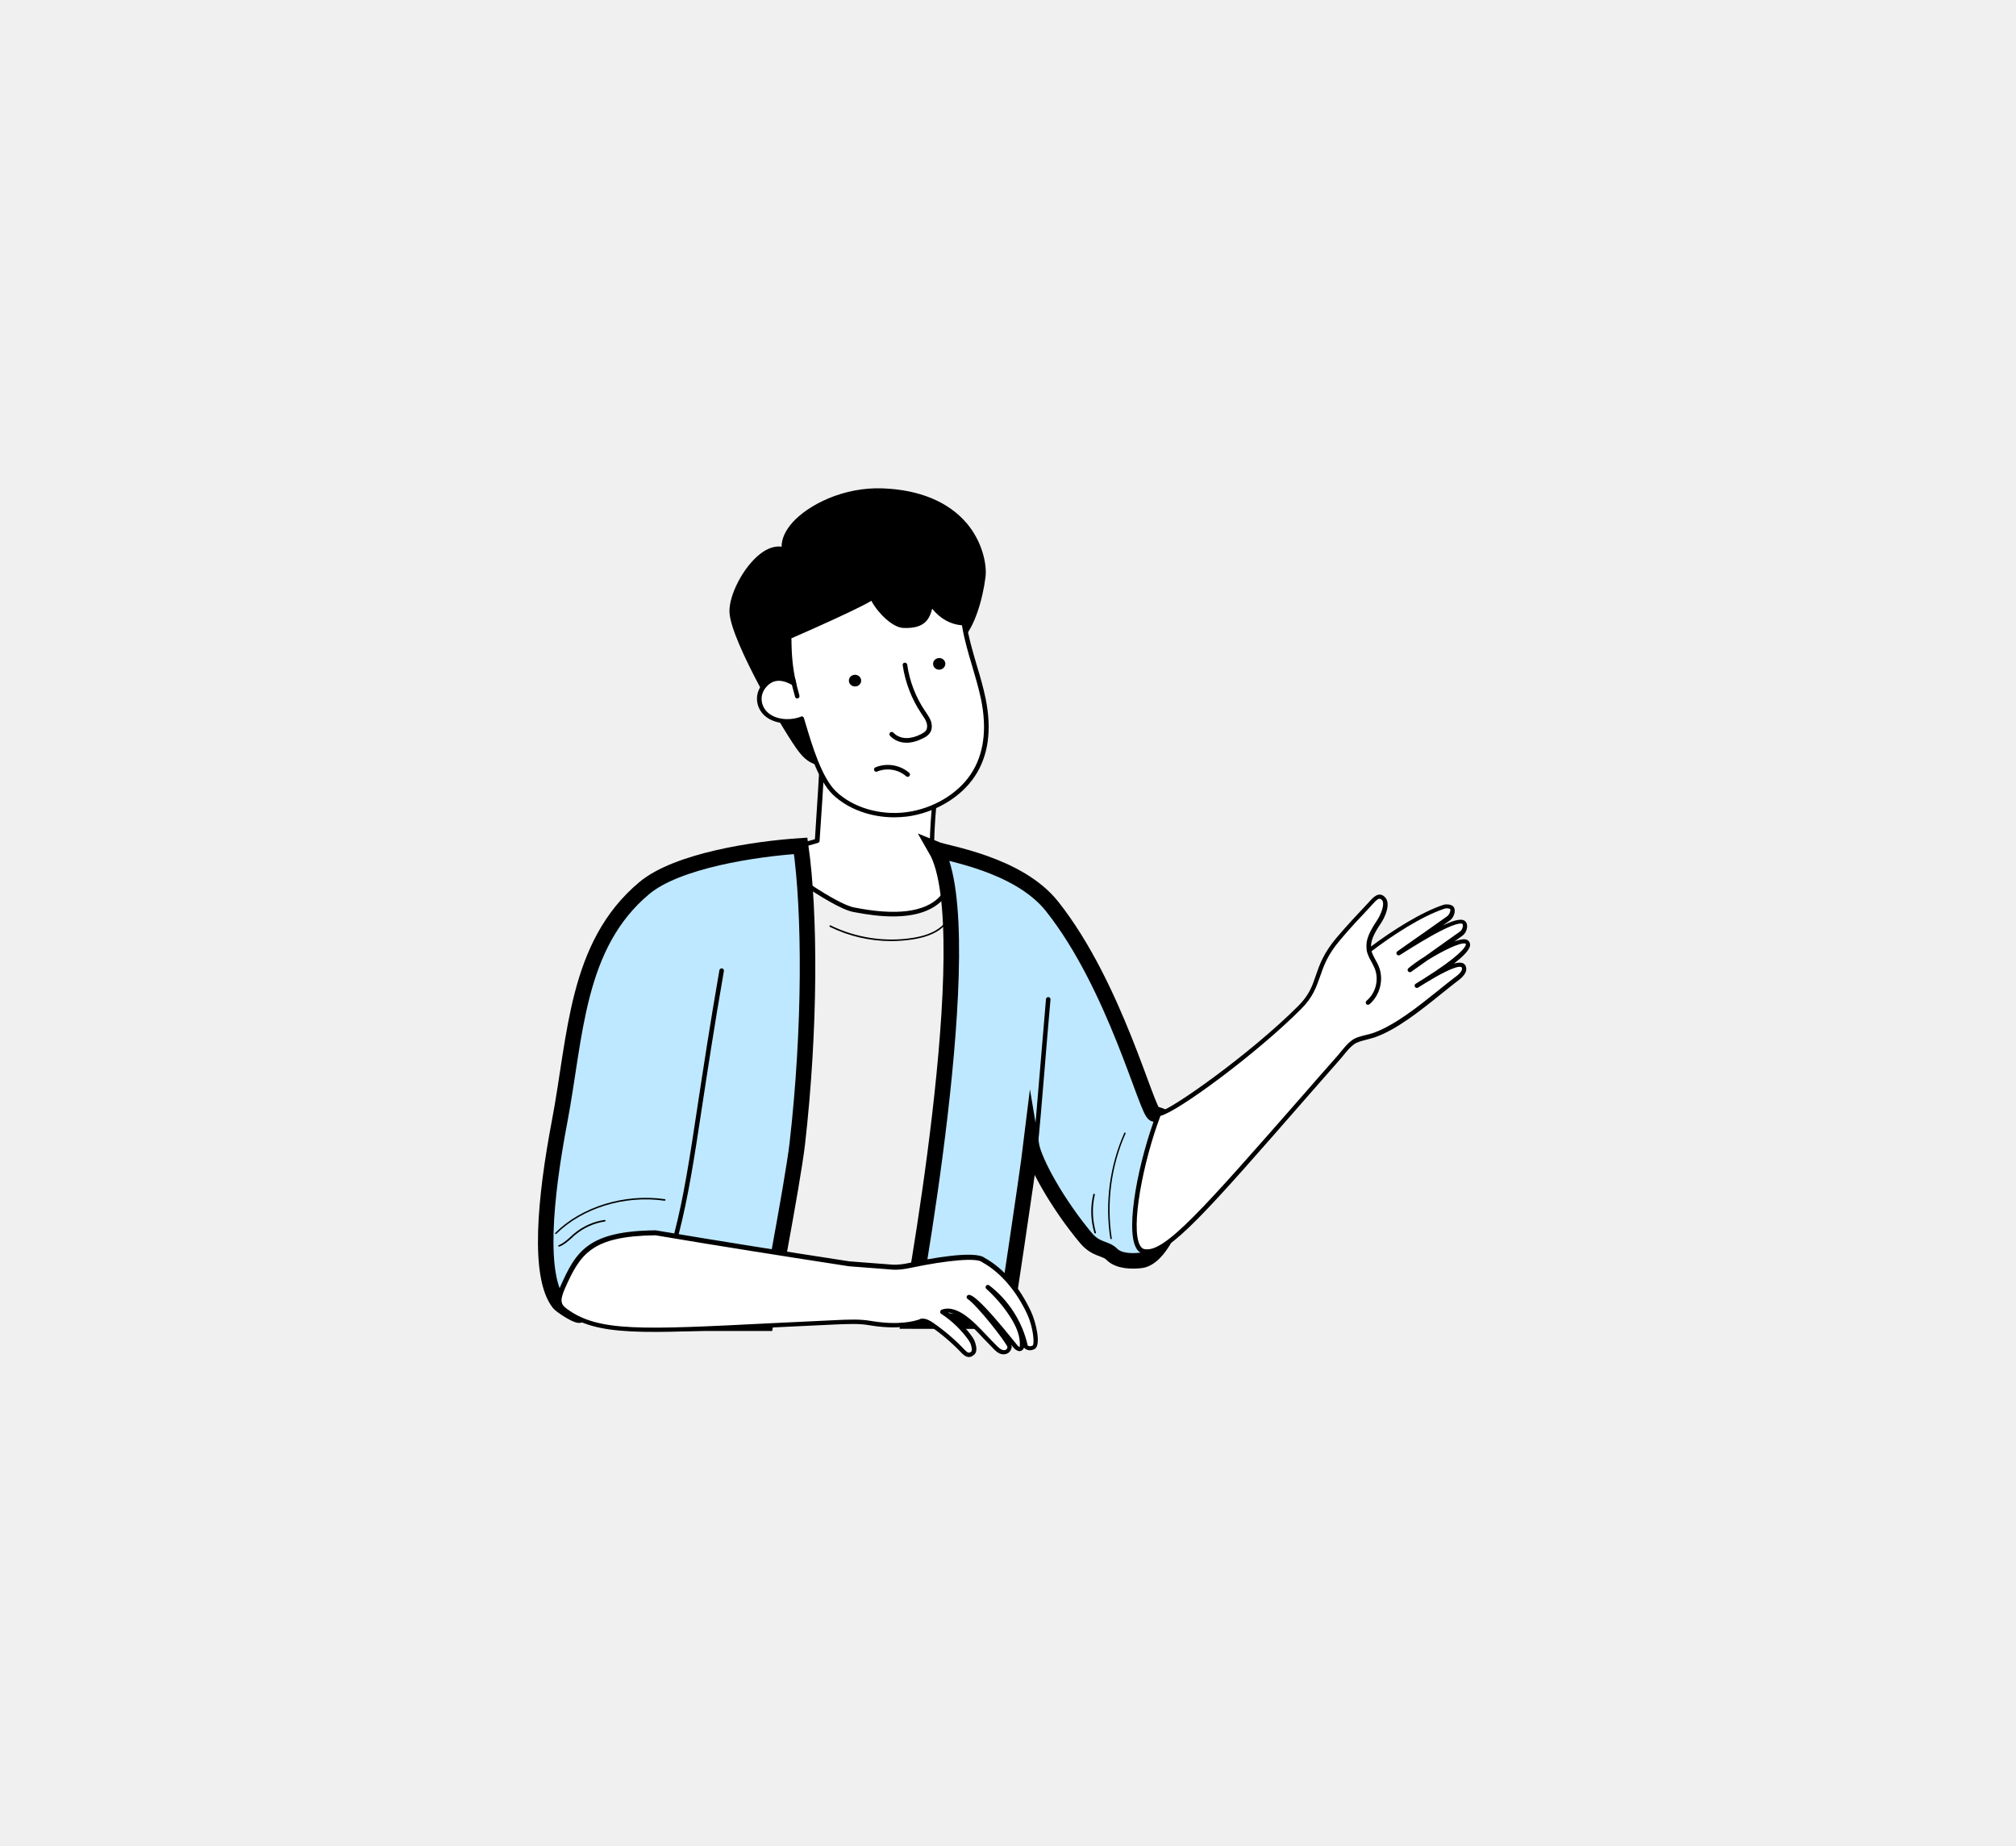
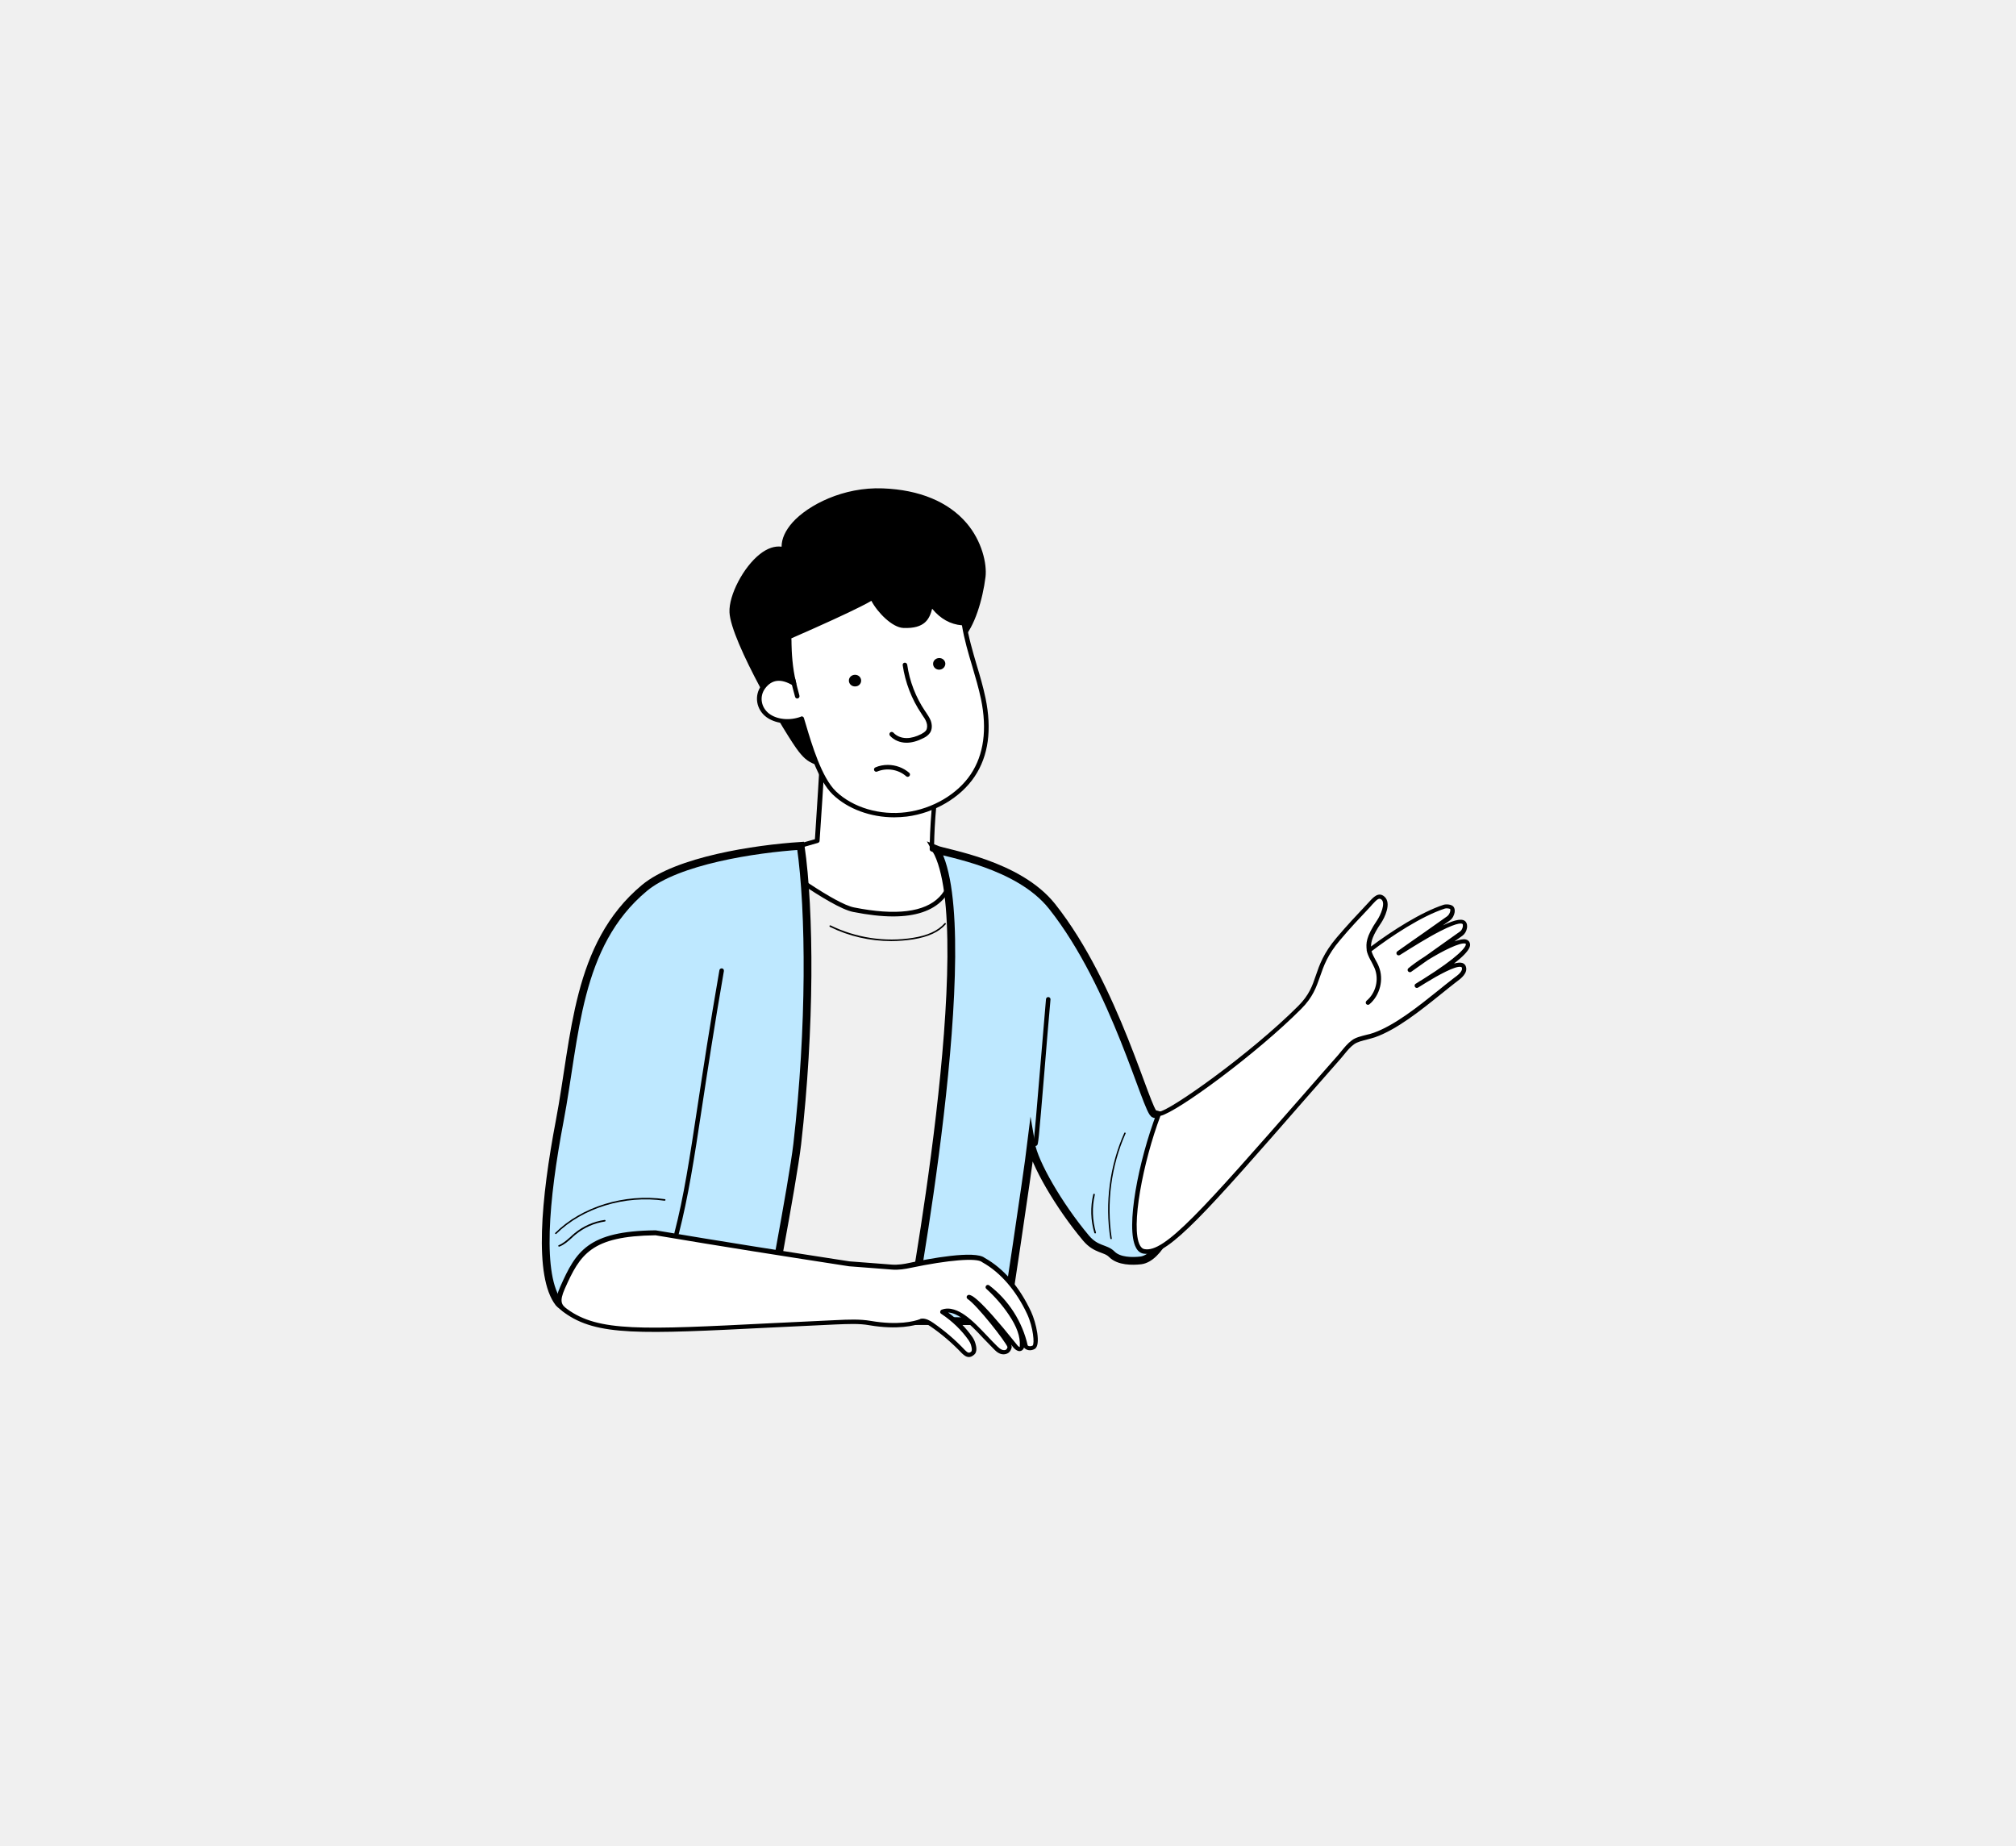
<svg xmlns="http://www.w3.org/2000/svg" version="1.1" id="Layer_1" x="0px" y="0px" viewBox="0 0 130 119" style="enable-background:new 0 0 130 119;" xml:space="preserve">
  <style type="text/css">
        .st0{fill:#FFFFFF;}
        .st1{fill:#FFFFFF;stroke:#000000;stroke-miterlimit:10;}
-         .st2{fill:#FFFFFF;stroke:#000000;strokeWidth:0.25;stroke-miterlimit:10;}
+         .st2{fill:#FFFFFF;stroke:#000000;stroke-width:0.25;stroke-miterlimit:10;}
        .st3{stroke:#000000;strokeWidth:0.25;stroke-miterlimit:10;}
-         .st4{fill:#BEE8FF;stroke:#000000;strokeWidth:0.25;stroke-miterlimit:10;}
+         .st4{fill:#BEE8FF;stroke:#000000;stroke-width:0.25;stroke-miterlimit:10;}
        .st5{fill:#BEE8FF;}
        .st6{opacity:0.129;}
-         .st7{fill:#BEE8FF;stroke:#000000;strokeWidth:2;stroke-miterlimit:10;}
-         .st8{fill:#BEE8FF;stroke:#000000;strokeWidth:0.5;stroke-miterlimit:10;}
+         .st7{fill:#BEE8FF;stroke:#000000;stroke-width:2;stroke-miterlimit:10;}
+         .st8{fill:#BEE8FF;stroke:#000000;stroke-width:0.5;stroke-miterlimit:10;}
    </style>
  <g>
    <g>
      <path class="st0" d="M60.59,49.63c-0.5,2.14-0.5,5.12-0.5,5.12l1.26,0.51c0,0,1.19,4.89-6.31,3.39c-1.46-0.29-5.67-3.49-5.67-3.49    l3.33-0.95c0,0,0.32-4.85,0.45-7.25C54.9,47.77,58.49,48.97,60.59,49.63z" />
      <path d="M57.59,59.09c-0.76,0-1.62-0.1-2.58-0.29c-1.47-0.29-5.56-3.39-5.73-3.52c-0.04-0.03-0.07-0.09-0.06-0.14    c0.01-0.05,0.05-0.1,0.1-0.11l3.23-0.92c0.05-0.71,0.32-4.96,0.44-7.15c0-0.05,0.03-0.09,0.07-0.12c0.04-0.02,0.09-0.03,0.14-0.01    c1.66,0.77,5.04,1.92,7.43,2.66c0.07,0.02,0.12,0.1,0.1,0.17c-0.44,1.88-0.49,4.46-0.5,4.99l1.17,0.47    c0.04,0.02,0.08,0.06,0.09,0.1c0.02,0.07,0.39,1.67-0.7,2.8C60.11,58.73,59.04,59.09,57.59,59.09z M49.69,55.22    c0.9,0.67,4.16,3.05,5.38,3.29c2.7,0.54,4.56,0.31,5.51-0.68c0.86-0.89,0.69-2.15,0.64-2.46l-1.18-0.48    c-0.06-0.02-0.09-0.08-0.09-0.14c0-0.03,0.01-2.9,0.48-5.02c-2.29-0.72-5.44-1.79-7.14-2.55c-0.13,2.44-0.43,6.99-0.44,7.04    c0,0.06-0.05,0.11-0.11,0.13L49.69,55.22z" />
    </g>
    <g>
      <g>
        <g>
          <path d="M56.92,31.65c-3.35-0.13-6.62,2.03-6.37,3.79c-1.6-0.47-3.44,2.6-3.37,4.04c0.08,1.85,3.68,7.94,4.45,8.91      c0.36,0.46,0.62,0.66,1.24,0.85c-0.04-0.51,0.45-0.83,0.46-1.35c0.01-0.63-0.84-1.73-0.17-1.71c3.17,0.08,2.77,0.8,8.79-5.07      c0.77-0.75,1.27-2.55,1.44-3.92C63.56,35.87,62.61,31.88,56.92,31.65z" />
          <path d="M52.88,49.39c-0.01,0-0.03,0-0.04-0.01c-0.68-0.2-0.95-0.44-1.32-0.9c-0.8-1-4.4-7.13-4.48-9      c-0.05-1.1,0.9-2.92,1.96-3.75c0.48-0.38,0.96-0.54,1.4-0.48c0-0.51,0.24-1.04,0.71-1.57c1.01-1.12,3.27-2.29,5.82-2.19      c2.37,0.09,4.23,0.87,5.4,2.24c0.99,1.16,1.32,2.62,1.22,3.47c-0.18,1.45-0.71,3.25-1.48,4c-5.43,5.28-5.72,5.27-7.99,5.15      c-0.27-0.01-0.57-0.03-0.9-0.04c-0.07,0-0.09,0.01-0.1,0.02c-0.05,0.08,0.09,0.43,0.17,0.65c0.12,0.31,0.25,0.63,0.25,0.9      c0,0.28-0.14,0.52-0.25,0.72c-0.11,0.2-0.22,0.39-0.21,0.61c0,0.05-0.02,0.1-0.05,0.13C52.94,49.38,52.91,49.39,52.88,49.39z       M50.22,35.54c-0.4,0-0.78,0.22-1.05,0.43c-1.07,0.84-1.88,2.6-1.84,3.51c0.08,1.81,3.64,7.84,4.42,8.83      c0.3,0.37,0.52,0.57,0.99,0.74c0.03-0.21,0.13-0.39,0.23-0.57c0.11-0.19,0.21-0.37,0.21-0.58c0-0.21-0.12-0.52-0.22-0.79      c-0.15-0.39-0.28-0.72-0.14-0.92c0.07-0.1,0.19-0.15,0.34-0.14c0.34,0.01,0.64,0.02,0.91,0.04c2.21,0.12,2.44,0.13,7.77-5.06      c0.72-0.7,1.22-2.43,1.4-3.83c0.07-0.57-0.08-1.99-1.15-3.25c-1.13-1.33-2.87-2.04-5.18-2.14c-2.46-0.1-4.63,1.02-5.6,2.09      c-0.47,0.53-0.69,1.06-0.62,1.53c0.01,0.05-0.01,0.1-0.05,0.13c-0.04,0.03-0.09,0.04-0.14,0.03      C50.42,35.55,50.32,35.54,50.22,35.54z" />
        </g>
      </g>
      <g>
        <g>
          <path class="st0" d="M62.15,40.17c-0.01-0.04-1.15,0.11-2.12-1.27c-0.19,0.73-0.29,1.49-1.78,1.42      c-0.73-0.03-1.79-1.22-2.06-1.93c0,0,1.59-0.38-5.32,2.65c0.01,0.14,0.02,0.28,0.02,0.41c0.01,0.49,0.04,1.56,0.31,2.6      c-0.91-0.56-1.57-0.35-2,0.24c-0.43,0.58-0.27,1.38,0.29,1.81c0.57,0.43,1.46,0.5,2.2,0.22c0.38,1.25,1.05,3.78,2.1,4.79      c1.12,1.07,2.91,1.6,4.65,1.38c1.74-0.22,3.38-1.19,4.27-2.52c1.01-1.51,1.02-3.31,0.68-4.95      C63.05,43.39,62.39,41.82,62.15,40.17z" />
          <path d="M57.66,52.7c-1.51,0-2.98-0.53-3.96-1.47c-0.97-0.93-1.6-3.03-2.02-4.43c-0.03-0.1-0.06-0.19-0.08-0.28      c-0.78,0.24-1.64,0.12-2.19-0.29c-0.65-0.49-0.79-1.38-0.32-2.02c0.47-0.64,1.14-0.79,1.9-0.43c-0.2-0.93-0.22-1.82-0.24-2.28      l0-0.03c0-0.12-0.01-0.25-0.02-0.41c0-0.06,0.03-0.12,0.09-0.14c3.69-1.62,4.87-2.23,5.24-2.46c0,0,0,0,0-0.01      c-0.01-0.04-0.01-0.08,0.01-0.12c0.02-0.04,0.05-0.06,0.1-0.07c0.18-0.04,0.29-0.01,0.33,0.1c0.02,0.06,0.03,0.11-0.06,0.2      c0.35,0.67,1.25,1.6,1.83,1.63c1.29,0.06,1.43-0.52,1.6-1.18l0.03-0.13c0.01-0.06,0.06-0.1,0.12-0.11      c0.06-0.01,0.11,0.01,0.15,0.06c0.52,0.74,1.17,1.14,1.94,1.19c0.07,0,0.19,0.01,0.2,0.13l0,0c0.14,0.92,0.41,1.84,0.67,2.73      c0.21,0.69,0.42,1.41,0.57,2.13c0.42,2.03,0.19,3.73-0.7,5.06c-0.91,1.36-2.59,2.35-4.37,2.58C58.2,52.68,57.93,52.7,57.66,52.7      z M51.7,46.19c0.02,0,0.04,0.01,0.07,0.02c0.04,0.02,0.06,0.05,0.07,0.09c0.04,0.13,0.08,0.27,0.13,0.43      c0.38,1.28,1.02,3.42,1.94,4.3c1.09,1.04,2.83,1.56,4.53,1.34c1.7-0.22,3.3-1.16,4.16-2.45c0.84-1.26,1.06-2.89,0.66-4.84      c-0.15-0.71-0.36-1.42-0.56-2.1c-0.26-0.86-0.52-1.75-0.67-2.66c-0.74-0.06-1.39-0.42-1.92-1.07c-0.17,0.64-0.45,1.3-1.86,1.24      c-0.71-0.03-1.66-0.99-2.06-1.75c-0.15,0.09-0.37,0.21-0.69,0.37c-0.89,0.45-2.39,1.14-4.47,2.05c0.01,0.12,0.01,0.22,0.01,0.32      l0,0.03c0.01,0.5,0.05,1.53,0.3,2.53c0.01,0.06-0.01,0.12-0.05,0.15c-0.05,0.04-0.11,0.04-0.16,0.01      c-0.76-0.46-1.36-0.4-1.8,0.2c-0.37,0.51-0.26,1.21,0.26,1.61c0.51,0.39,1.34,0.47,2.06,0.2C51.66,46.19,51.68,46.19,51.7,46.19      z M62.11,40.31L62.11,40.31L62.11,40.31z M62,40.19L62,40.19C62,40.19,62,40.19,62,40.19L62,40.19z" />
        </g>
      </g>
      <g>
        <path d="M60.96,42.79c-0.01-0.21-0.19-0.37-0.41-0.36c-0.22,0.01-0.39,0.18-0.38,0.39c0.01,0.21,0.19,0.37,0.41,0.36     C60.79,43.17,60.96,43,60.96,42.79z" />
      </g>
      <g>
        <path d="M55.53,43.87c-0.01-0.21-0.19-0.37-0.41-0.36c-0.22,0.01-0.39,0.18-0.38,0.39s0.19,0.37,0.41,0.36     C55.37,44.26,55.54,44.08,55.53,43.87z" />
      </g>
      <g>
        <path d="M57.25,49.32c0.5,0,1,0.18,1.38,0.51c0.06,0.05,0.07,0.15,0.01,0.21c-0.05,0.06-0.15,0.07-0.21,0.01     c-0.5-0.44-1.25-0.56-1.87-0.3c-0.07,0.03-0.16,0-0.19-0.08c-0.03-0.07,0-0.16,0.08-0.19C56.7,49.37,56.98,49.32,57.25,49.32z" />
      </g>
      <g>
        <path d="M58.46,47.89c0,0-0.01,0-0.01,0c-0.42,0-0.81-0.17-1.06-0.45c-0.05-0.06-0.05-0.15,0.01-0.21     c0.06-0.05,0.15-0.05,0.21,0.01c0.2,0.22,0.51,0.35,0.85,0.35c0.3,0,0.62-0.09,0.95-0.26c0.11-0.06,0.24-0.14,0.31-0.24     c0.08-0.13,0.09-0.33,0.02-0.52c-0.06-0.17-0.16-0.32-0.27-0.47l-0.05-0.08c-0.63-0.93-1.05-2.02-1.21-3.13     c-0.01-0.08,0.04-0.15,0.12-0.16c0.08-0.01,0.15,0.04,0.17,0.12c0.15,1.07,0.55,2.11,1.16,3.01l0.05,0.07     c0.11,0.17,0.23,0.34,0.31,0.54c0.1,0.29,0.09,0.57-0.05,0.78c-0.11,0.16-0.27,0.27-0.42,0.34     C59.16,47.79,58.8,47.89,58.46,47.89z" />
      </g>
      <g>
        <path d="M51.41,45.04c-0.06,0-0.12-0.04-0.14-0.11c-0.13-0.45-0.18-0.69-0.29-1.12c-0.02-0.08,0.03-0.16,0.11-0.18     c0.08-0.02,0.16,0.03,0.18,0.11c0.1,0.43,0.16,0.67,0.28,1.11c0.02,0.08-0.02,0.16-0.1,0.18C51.44,45.03,51.42,45.04,51.41,45.04     z" />
      </g>
    </g>
    <g>
      <path class="st8" d="M51.41,73.77c0.86-7.52,0.83-14.96,0.22-19.23c-2.94,0.19-7.96,0.95-10.08,2.72    c-4.41,3.68-4.42,9.56-5.46,15.03c-0.96,5.04-1.4,10-0.05,11.73c0.13,0.17,1.12,0.82,1.33,0.78c0.62-0.11,4.92-4.61,4.92-3.27    c0,2.7-0.34,3.79-0.34,3.79h7.43C49.38,85.32,51.11,76.33,51.41,73.77z" />
    </g>
    <g>
      <path class="st8" d="M73.56,81.27c2.3-0.28,4.37-8.84,0.88-9.44c-0.48-0.08-2.51-8.24-6.6-13.39c-2.18-2.74-6.83-3.41-7.49-3.68    c3,5.19-1.74,30.42-1.74,30.42l6.21,0.01c0,0,1.41-9.29,1.67-11.43c0.2,1.21,1.77,3.96,3.54,6.07c0.66,0.78,1.25,0.63,1.66,1.04    C72.15,81.34,73.03,81.33,73.56,81.27z" />
    </g>
    <g>
      <path d="M43.63,79.67c-0.01,0-0.02,0-0.04,0c-0.08-0.02-0.13-0.1-0.1-0.18c0.61-2.35,0.98-4.79,1.49-8.16    c0.35-2.29,0.78-5.15,1.41-8.77c0.01-0.08,0.09-0.13,0.17-0.12c0.08,0.01,0.13,0.09,0.12,0.17c-0.63,3.62-1.06,6.47-1.41,8.76    c-0.51,3.38-0.89,5.82-1.5,8.19C43.75,79.62,43.69,79.67,43.63,79.67z" />
    </g>
    <g>
      <path d="M66.77,73.89c-0.04,0-0.08-0.02-0.11-0.05c-0.04-0.04-0.05-0.11-0.02-0.16c0.05-0.23,0.24-2.43,0.43-4.76    c0.12-1.45,0.26-3.09,0.38-4.5c0.01-0.08,0.08-0.14,0.16-0.13c0.08,0.01,0.14,0.08,0.13,0.16c-0.13,1.41-0.26,3.05-0.38,4.5    c-0.4,4.82-0.41,4.83-0.49,4.9C66.84,73.88,66.81,73.89,66.77,73.89z M66.68,73.64C66.68,73.64,66.68,73.64,66.68,73.64    C66.68,73.64,66.68,73.64,66.68,73.64z M66.68,73.63C66.68,73.63,66.68,73.64,66.68,73.63C66.68,73.64,66.68,73.63,66.68,73.63z" />
    </g>
    <g>
      <path d="M35.84,79.57c-0.01,0-0.03,0-0.03-0.01c-0.02-0.02-0.02-0.05,0-0.07c1.7-1.69,4.47-2.54,7.06-2.17    c0.03,0,0.05,0.03,0.04,0.06c0,0.03-0.03,0.04-0.06,0.04c-2.56-0.37-5.3,0.47-6.98,2.14C35.87,79.56,35.85,79.57,35.84,79.57z" />
    </g>
    <g>
      <path d="M36.05,80.38c-0.02,0-0.04-0.01-0.05-0.03c-0.01-0.02,0-0.05,0.03-0.06c0.29-0.12,0.54-0.34,0.77-0.55    c0.09-0.08,0.17-0.16,0.26-0.23c0.55-0.45,1.22-0.75,1.93-0.85c0.03,0,0.05,0.01,0.06,0.04c0,0.03-0.01,0.05-0.04,0.06    c-0.69,0.1-1.34,0.39-1.88,0.83c-0.09,0.07-0.18,0.15-0.26,0.23c-0.24,0.22-0.49,0.44-0.8,0.56    C36.07,80.38,36.06,80.38,36.05,80.38z" />
    </g>
    <g>
      <path d="M57.47,60.68c-1.37,0-2.73-0.31-3.96-0.92c-0.02-0.01-0.03-0.04-0.02-0.07c0.01-0.02,0.04-0.03,0.07-0.02    c1.63,0.8,3.52,1.09,5.31,0.8c0.95-0.15,1.62-0.46,2.04-0.94c0.02-0.02,0.05-0.02,0.07,0c0.02,0.02,0.02,0.05,0,0.07    c-0.44,0.5-1.12,0.81-2.1,0.97C58.41,60.64,57.94,60.68,57.47,60.68z" />
    </g>
    <g>
      <g>
        <path class="st0" d="M83.81,64.97c1.47-1.47,0.85-2.48,2.49-4.42c0.68-0.81,1.34-1.51,1.95-2.15c0.32-0.34,0.6-0.77,0.93-0.49     c0.39,0.33-0.04,1.22-0.23,1.51c-0.75,1.11-0.7,1.47-0.66,1.88c1.29-1,3.3-2.33,4.85-2.83c0.12-0.04,0.42-0.02,0.49,0.08     c0.1,0.14,0.01,0.51-0.22,0.67c-0.93,0.66-2.29,1.61-3.21,2.26c1.67-1.06,3.87-2.41,4.22-1.97c0.11,0.14,0.05,0.51-0.19,0.68     c-1,0.73-2.33,1.63-3.33,2.36c0.86-0.74,3.53-2.3,3.74-1.74c0.21,0.56-2.25,2.11-3.29,2.75c0.84-0.52,2.81-1.76,3.03-1.23     c0.17,0.39-0.42,0.75-0.62,0.91c-1.57,1.22-3.42,2.88-5.13,3.5c-0.41,0.15-1.03,0.21-1.38,0.47c-0.37,0.27-0.57,0.59-0.87,0.93     c-8.43,9.61-11.1,12.87-12.62,12.54c-1.28-0.27-0.33-5.47,0.97-8.86C75.42,71.85,80.7,68.08,83.81,64.97z" />
        <path d="M73.96,80.85c-0.08,0-0.16-0.01-0.24-0.02c-0.2-0.04-0.36-0.17-0.47-0.39c-0.68-1.26,0.16-5.58,1.34-8.67     c0.02-0.06,0.08-0.1,0.14-0.09c0,0,0,0,0.01,0c0.61,0,5.84-3.68,8.97-6.81l0,0c0.71-0.71,0.91-1.29,1.14-1.97     c0.23-0.68,0.5-1.45,1.34-2.44c0.66-0.78,1.3-1.46,1.95-2.15c0.05-0.05,0.09-0.1,0.14-0.15c0.27-0.3,0.61-0.68,0.99-0.35     c0.49,0.42,0,1.39-0.21,1.7c-0.56,0.82-0.65,1.21-0.65,1.52c1.36-1.02,3.24-2.22,4.68-2.69c0.15-0.05,0.53-0.04,0.65,0.14     c0.06,0.08,0.08,0.21,0.06,0.35c-0.03,0.17-0.12,0.39-0.32,0.53c-0.14,0.1-0.29,0.2-0.44,0.31c0.86-0.41,1.3-0.46,1.48-0.23     c0.07,0.09,0.1,0.22,0.08,0.38c-0.03,0.21-0.14,0.4-0.29,0.51c-0.17,0.12-0.34,0.25-0.52,0.37c0.32-0.11,0.58-0.17,0.75-0.12     c0.14,0.04,0.2,0.13,0.23,0.2c0.05,0.14,0.16,0.44-1.01,1.35c0.22-0.06,0.4-0.08,0.53-0.04c0.1,0.03,0.18,0.1,0.22,0.19     c0.19,0.45-0.31,0.82-0.58,1.02c-0.03,0.02-0.06,0.04-0.08,0.06c-0.3,0.23-0.6,0.48-0.93,0.74c-1.33,1.07-2.84,2.28-4.25,2.78     c-0.15,0.05-0.31,0.09-0.49,0.14c-0.32,0.08-0.65,0.16-0.86,0.31c-0.25,0.18-0.42,0.39-0.61,0.62c-0.08,0.09-0.15,0.19-0.24,0.29     c-0.79,0.9-1.53,1.75-2.23,2.54C77.83,78.12,75.44,80.85,73.96,80.85z M74.83,71.95c-1.12,2.96-1.94,7.22-1.32,8.35     c0.08,0.14,0.17,0.22,0.28,0.24c1.29,0.27,3.73-2.51,10.26-9.96c0.69-0.79,1.43-1.64,2.23-2.54c0.08-0.09,0.16-0.19,0.23-0.28     c0.2-0.24,0.38-0.47,0.66-0.68c0.25-0.19,0.61-0.27,0.96-0.36c0.17-0.04,0.33-0.08,0.46-0.13c1.36-0.49,2.85-1.68,4.16-2.73     c0.32-0.26,0.63-0.51,0.93-0.74c0.02-0.02,0.06-0.04,0.09-0.07c0.21-0.15,0.59-0.43,0.49-0.67c0-0.01-0.01-0.02-0.04-0.03     c-0.34-0.11-1.53,0.56-2.28,1.02c-0.16,0.1-0.33,0.2-0.5,0.31c-0.07,0.04-0.16,0.02-0.2-0.05c-0.04-0.07-0.02-0.16,0.05-0.2     l0.02-0.01c0.15-0.1,0.3-0.19,0.45-0.28c2.3-1.44,2.82-2.11,2.76-2.28c0,0,0-0.01-0.03-0.02c-0.34-0.09-1.48,0.48-2.43,1.07     c-0.37,0.26-0.73,0.52-1.06,0.75c-0.06,0.05-0.15,0.03-0.2-0.03c-0.05-0.06-0.04-0.15,0.02-0.2c0.24-0.2,0.62-0.48,1.05-0.75     c0.21-0.15,0.42-0.29,0.62-0.44c0.57-0.4,1.16-0.82,1.66-1.18c0.11-0.08,0.16-0.21,0.18-0.32c0.01-0.09,0-0.14-0.02-0.16     c-0.02-0.02-0.19-0.18-1.44,0.46c-0.8,0.41-1.76,1.01-2.6,1.54c-0.07,0.04-0.16,0.02-0.2-0.04c-0.04-0.07-0.03-0.15,0.04-0.2     c0.46-0.33,1.04-0.73,1.61-1.13c0.57-0.4,1.14-0.8,1.6-1.13c0.11-0.08,0.18-0.23,0.2-0.34c0.01-0.08,0-0.12-0.01-0.13     c-0.04-0.03-0.25-0.06-0.33-0.03c-1.49,0.48-3.46,1.77-4.81,2.81c-0.04,0.03-0.1,0.04-0.15,0.02c-0.05-0.02-0.08-0.07-0.09-0.12     l0-0.04c-0.04-0.42-0.07-0.82,0.69-1.94c0.19-0.29,0.55-1.07,0.26-1.31c-0.15-0.12-0.27-0.03-0.59,0.32     c-0.05,0.05-0.09,0.11-0.14,0.16c-0.65,0.69-1.29,1.36-1.94,2.14c-0.81,0.95-1.05,1.66-1.29,2.35c-0.24,0.68-0.46,1.33-1.21,2.08     l0,0c0,0,0,0,0,0C81.08,67.9,75.94,71.69,74.83,71.95z" />
      </g>
      <g>
        <path d="M88.21,64.79c-0.04,0-0.08-0.02-0.11-0.05c-0.05-0.06-0.04-0.15,0.02-0.21c0.6-0.5,0.82-1.38,0.52-2.1     c-0.06-0.14-0.13-0.27-0.2-0.41c-0.11-0.19-0.21-0.39-0.28-0.61c-0.02-0.08,0.02-0.16,0.1-0.18c0.08-0.02,0.16,0.02,0.18,0.1     c0.06,0.19,0.15,0.37,0.25,0.55c0.08,0.14,0.16,0.28,0.22,0.44c0.34,0.83,0.08,1.86-0.61,2.44     C88.27,64.78,88.24,64.79,88.21,64.79z" />
      </g>
    </g>
    <g>
      <path d="M71.65,79.9c-0.02,0-0.04-0.02-0.05-0.04c-0.36-2.28-0.04-4.7,0.9-6.81c0.01-0.02,0.04-0.04,0.06-0.02    c0.02,0.01,0.04,0.04,0.02,0.06c-0.93,2.09-1.24,4.49-0.89,6.75C71.7,79.88,71.68,79.9,71.65,79.9    C71.65,79.9,71.65,79.9,71.65,79.9z" />
    </g>
    <g>
      <path d="M70.62,79.53c-0.02,0-0.04-0.01-0.05-0.03c-0.24-0.81-0.27-1.67-0.07-2.49c0.01-0.03,0.03-0.04,0.06-0.04    c0.03,0.01,0.04,0.03,0.04,0.06c-0.19,0.81-0.16,1.65,0.07,2.44c0.01,0.03-0.01,0.05-0.03,0.06    C70.63,79.53,70.62,79.53,70.62,79.53z" />
    </g>
    <g>
      <path class="st0" d="M42.25,79.49c4.14,0.7,8.32,1.35,12.5,2c0.38,0.02,2.27,0.18,2.74,0.21c0.4,0.03,0.79-0.03,1.18-0.11    c1.35-0.29,4.23-0.8,4.74-0.34c1.26,0.7,2.26,1.96,2.94,3.41c0.38,0.81,0.56,2.06,0.29,2.21c-0.17,0.09-0.39,0.1-0.52-0.07    c-0.33-1.51-1.21-2.89-2.43-3.83c0.56,0.5,1.05,1.08,1.47,1.7c0.42,0.63,0.78,1.36,0.74,2.11c0,0.06-0.01,0.12-0.05,0.17    c-0.1,0.1-0.27-0.01-0.36-0.12c-0.18-0.22-2.48-3.14-3.02-3.2c0.64,0.42,2.67,3.01,2.63,3.23c-0.02,0.1-0.06,0.21-0.15,0.27    c-0.11,0.09-0.28,0.09-0.41,0.03c-0.13-0.05-0.24-0.15-0.35-0.25c-0.69-0.67-1.29-1.45-2.08-2.01c-0.39-0.28-0.9-0.5-1.35-0.32    c0.71,0.47,1.34,1.06,1.82,1.76c0.08,0.11,0.13,0.23,0.17,0.36c0.06,0.19,0.11,0.46-0.06,0.58c-0.27,0.18-0.43,0.02-0.59-0.13    c-0.63-0.66-1.3-1.24-2.03-1.74c-0.23-0.15-0.5-0.31-0.76-0.22c-0.22,0.08-1.29,0.45-3.25,0.11c-0.67-0.12-1.34-0.09-2.22-0.05    c-11.52,0.53-15.03,0.99-17.41-0.74c-0.46-0.34-0.58-0.65-0.2-1.49C37.25,80.77,38,79.53,42.25,79.49z" />
      <path d="M62.48,87.5c-0.2,0-0.34-0.14-0.45-0.24l-0.01-0.01c-0.65-0.68-1.31-1.24-2.01-1.72c-0.19-0.13-0.43-0.27-0.63-0.2    c-0.39,0.14-1.5,0.43-3.32,0.12c-0.67-0.12-1.37-0.08-2.18-0.05c-1.54,0.07-2.95,0.14-4.2,0.2c-8.38,0.42-11.2,0.56-13.3-0.97    c-0.57-0.41-0.63-0.82-0.25-1.67c1.01-2.28,1.79-3.58,6.12-3.63c0.01,0,0.02,0,0.03,0c4.19,0.71,8.41,1.37,12.49,2    c0.29,0.02,1.33,0.1,2.09,0.16c0.28,0.02,0.51,0.04,0.64,0.05c0.41,0.03,0.83-0.04,1.14-0.11c1.26-0.27,4.23-0.83,4.86-0.32    c1.22,0.68,2.25,1.88,2.99,3.47c0.32,0.69,0.66,2.16,0.23,2.4c-0.25,0.14-0.53,0.1-0.69-0.09c-0.01,0.05-0.04,0.1-0.08,0.14    c-0.06,0.06-0.13,0.09-0.22,0.09c-0.15-0.01-0.28-0.12-0.37-0.22c-0.01-0.02-0.04-0.05-0.08-0.1c-0.03-0.03-0.05-0.07-0.08-0.1    c0.03,0.07,0.04,0.12,0.04,0.16c-0.03,0.16-0.1,0.28-0.2,0.36c-0.15,0.11-0.36,0.14-0.56,0.06c-0.16-0.06-0.28-0.18-0.39-0.29    c-0.23-0.23-0.46-0.47-0.68-0.7c-0.43-0.46-0.87-0.93-1.38-1.3c-0.24-0.17-0.57-0.35-0.89-0.36c0.63,0.46,1.15,0.99,1.57,1.59    c0.08,0.12,0.15,0.26,0.19,0.41c0.04,0.14,0.16,0.55-0.11,0.74C62.67,87.47,62.57,87.5,62.48,87.5z M59.49,85.02    c0.25,0,0.49,0.14,0.68,0.27c0.72,0.5,1.4,1.07,2.05,1.76l0.01,0.01c0.17,0.16,0.24,0.21,0.39,0.1c0.03-0.02,0.09-0.1,0-0.41    c-0.03-0.12-0.09-0.23-0.15-0.32c-0.46-0.66-1.06-1.24-1.78-1.72c-0.05-0.03-0.07-0.08-0.06-0.14c0.01-0.05,0.04-0.1,0.09-0.12    c0.53-0.21,1.1,0.07,1.49,0.34c0.54,0.38,0.99,0.87,1.43,1.33c0.22,0.23,0.44,0.47,0.67,0.69c0.1,0.09,0.19,0.18,0.3,0.22    c0.08,0.03,0.2,0.04,0.27-0.01c0.04-0.03,0.07-0.09,0.09-0.16c-0.12-0.35-1.97-2.71-2.57-3.1c-0.06-0.04-0.08-0.11-0.06-0.17    c0.02-0.06,0.09-0.1,0.15-0.1c0.14,0.02,0.56,0.06,3.04,3.16c0.04,0.05,0.06,0.08,0.08,0.1c0.06,0.07,0.13,0.11,0.15,0.11    c0,0,0,0,0,0c-0.01,0,0-0.01,0-0.07c0.04-0.61-0.19-1.25-0.71-2.02c-0.41-0.61-0.9-1.17-1.45-1.67c-0.06-0.05-0.06-0.14-0.01-0.2    c0.05-0.06,0.14-0.07,0.2-0.02c1.24,0.94,2.14,2.35,2.48,3.87c0.08,0.08,0.22,0.06,0.32,0.01c0.13-0.12,0.04-1.17-0.35-2.02    c-0.7-1.51-1.73-2.7-2.88-3.34c-0.01-0.01-0.02-0.01-0.03-0.02c-0.33-0.29-2.18-0.14-4.61,0.37c-0.33,0.07-0.77,0.15-1.22,0.11    c-0.13-0.01-0.36-0.03-0.64-0.05c-0.72-0.06-1.82-0.14-2.09-0.16c0,0-0.01,0-0.01,0c-4.08-0.63-8.3-1.29-12.49-2    c-4.15,0.05-4.86,1.22-5.85,3.45c-0.36,0.82-0.22,1.04,0.16,1.31c2.01,1.47,4.81,1.33,13.12,0.91c1.25-0.06,2.66-0.13,4.2-0.2    c0.83-0.04,1.55-0.07,2.25,0.05c1.76,0.3,2.8,0.03,3.17-0.11C59.35,85.03,59.42,85.02,59.49,85.02z M64.96,86.86L64.96,86.86    L64.96,86.86z" />
    </g>
  </g>
</svg>
